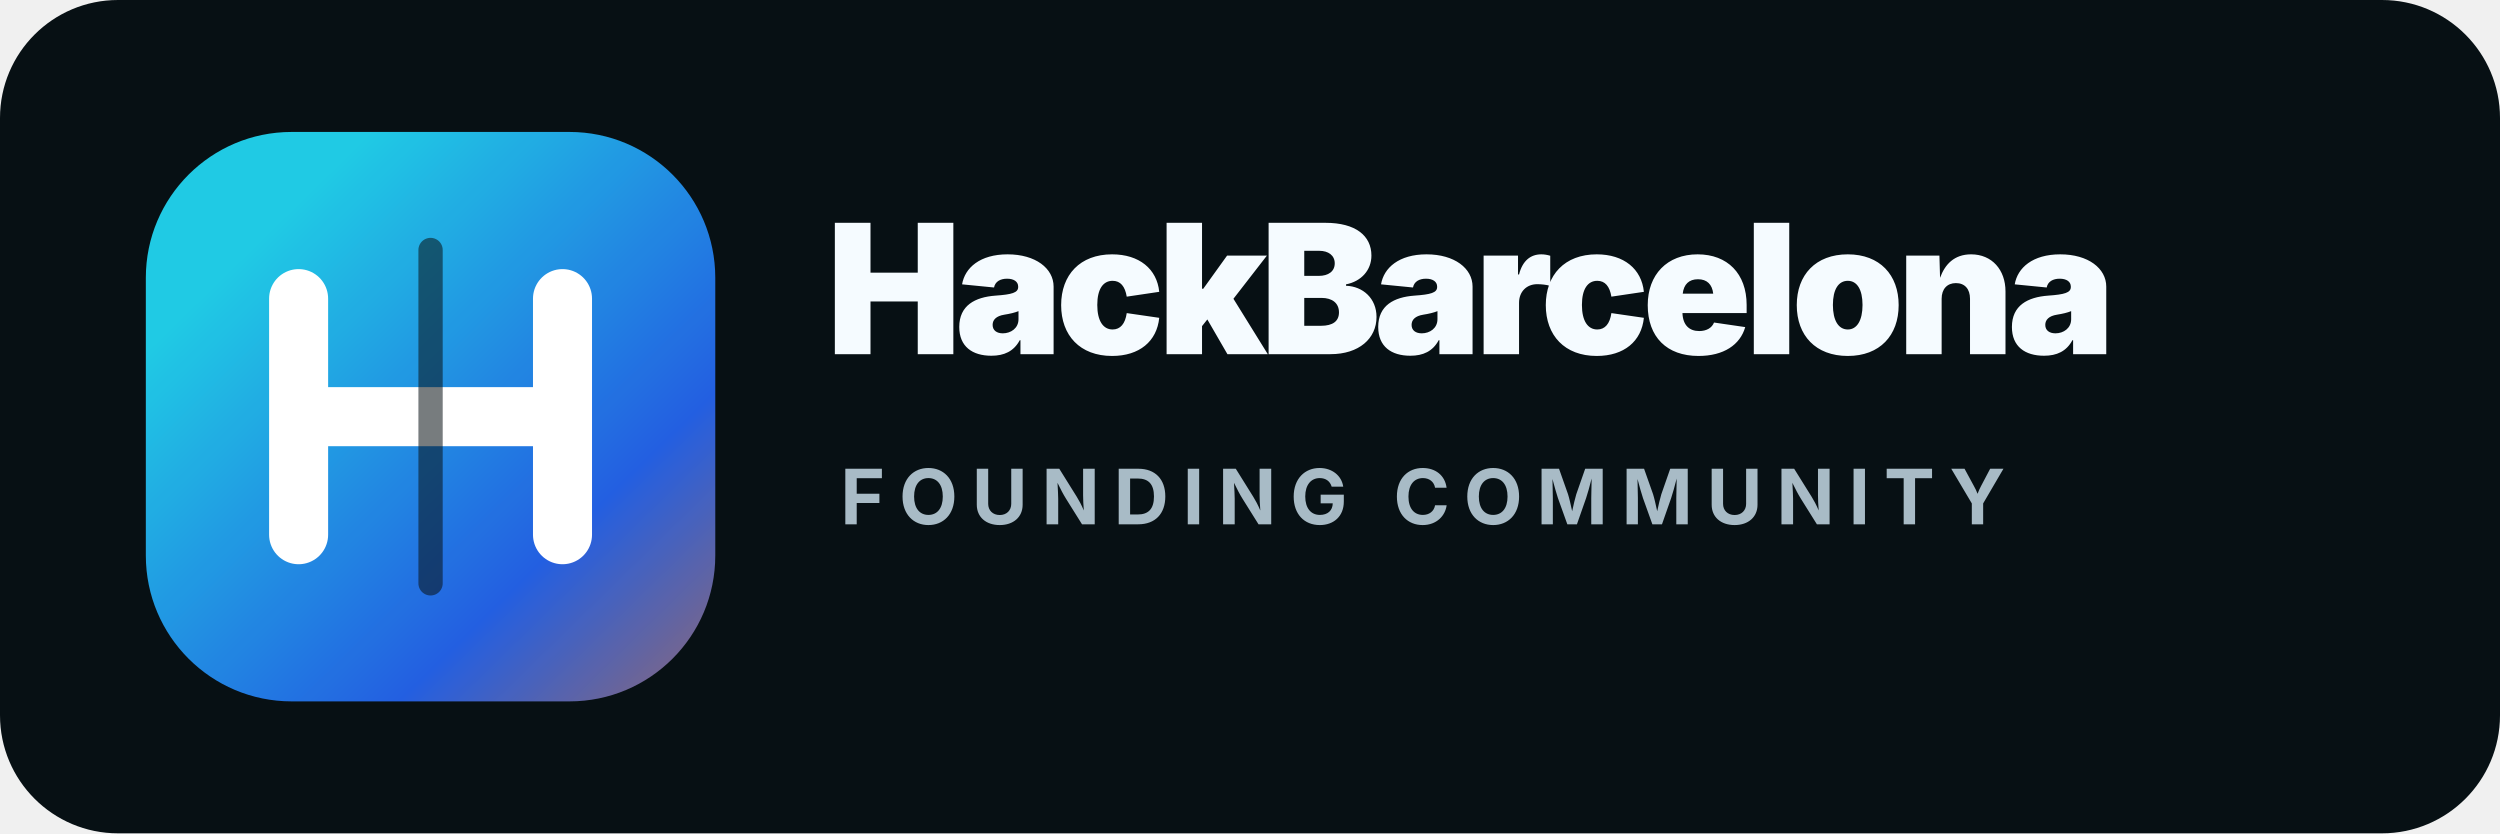
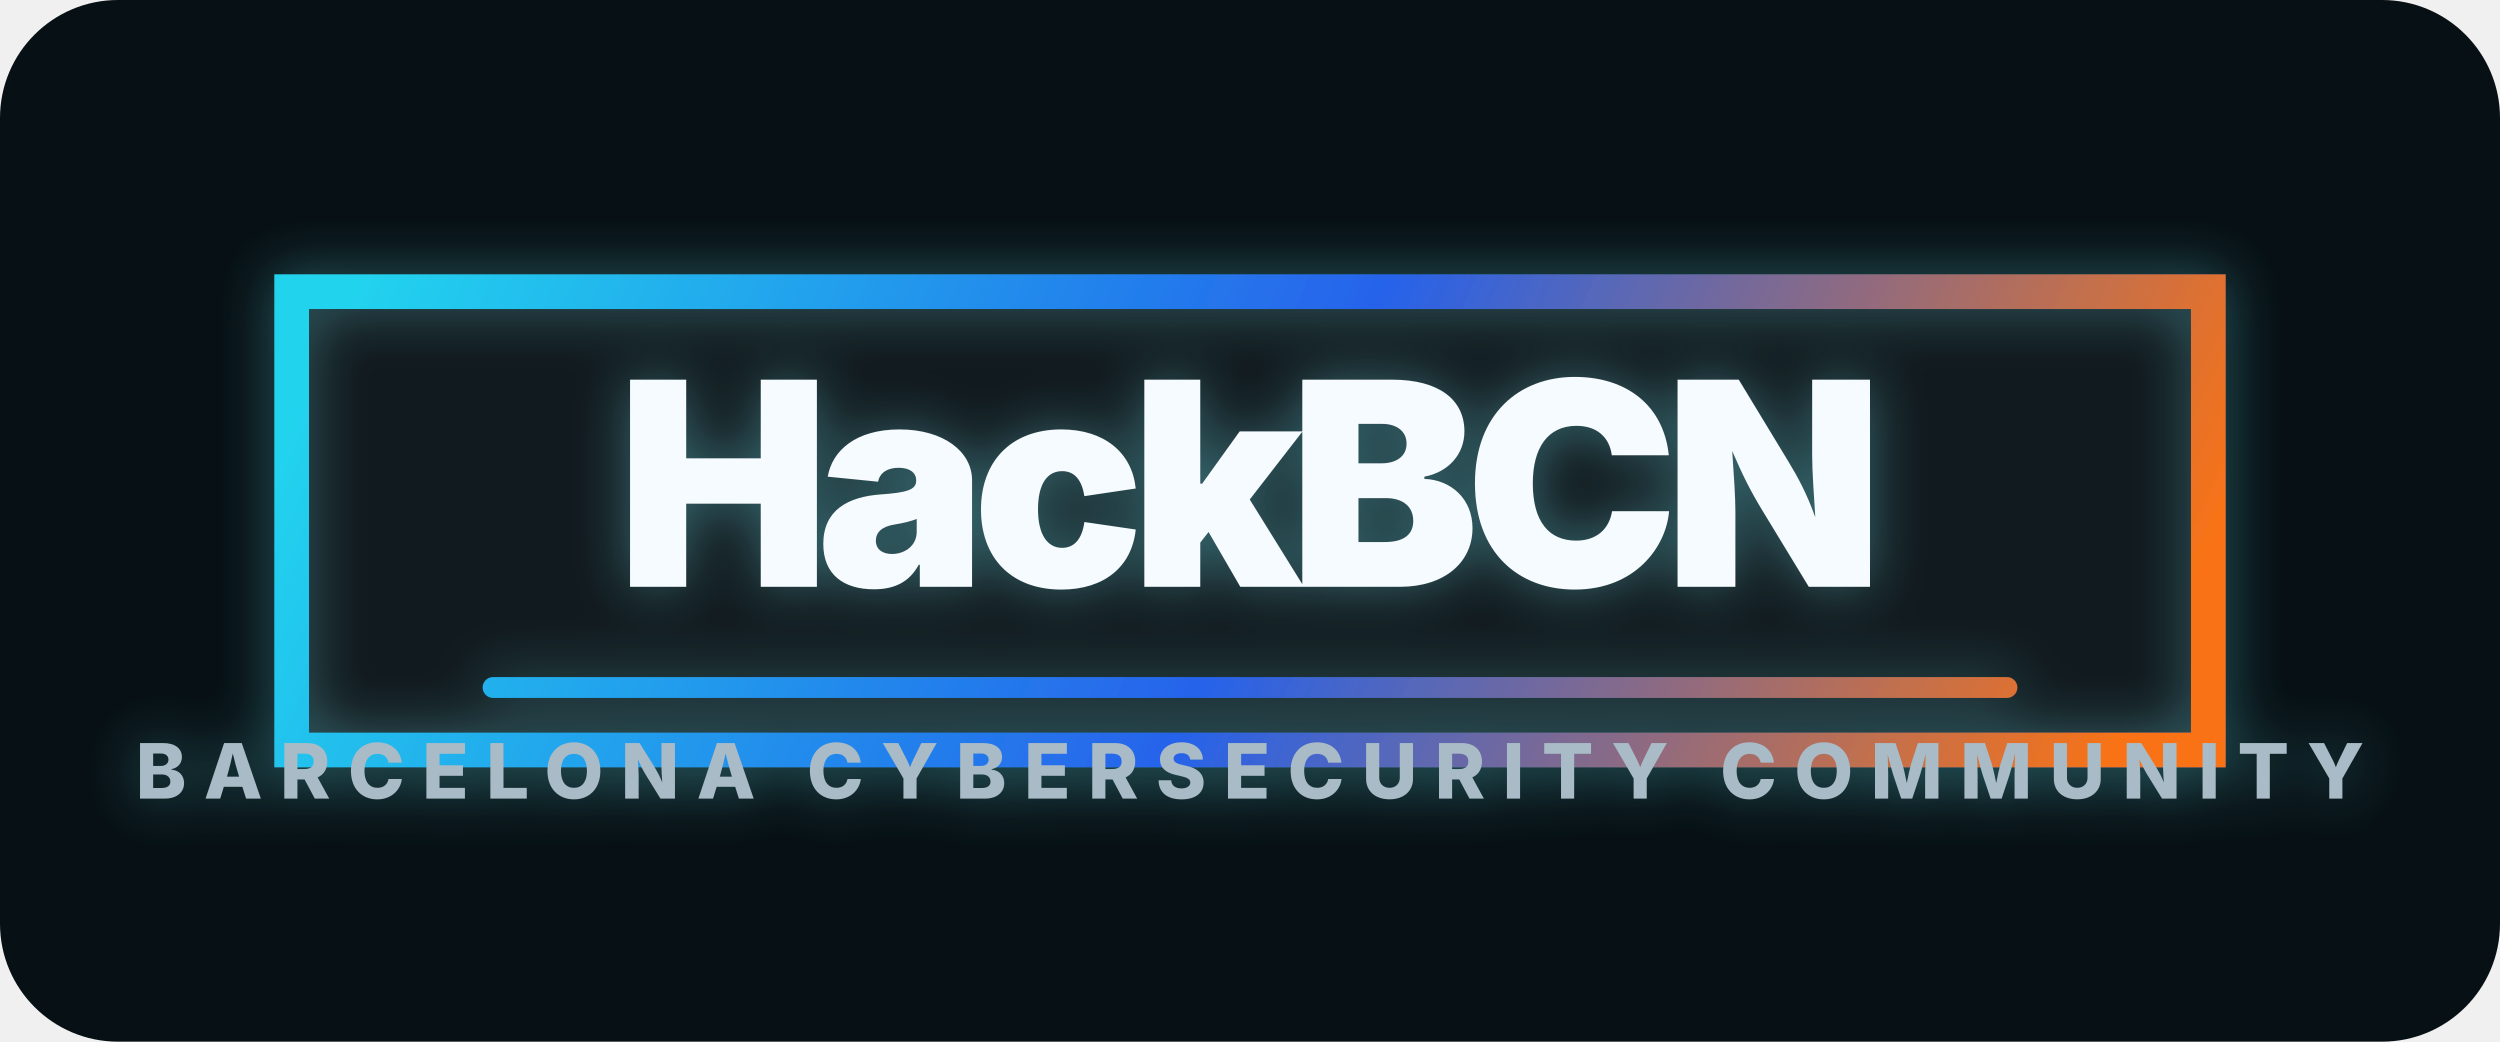
- <svg xmlns="http://www.w3.org/2000/svg" width="720" height="240" viewBox="0 0 720 240" fill="none" role="img" aria-labelledby="title desc">
+ <svg xmlns="http://www.w3.org/2000/svg" width="720" height="300" viewBox="0 0 720 300" fill="none" role="img" aria-labelledby="title desc">
  <defs>
-     <linearGradient id="g" x1="36" y1="28" x2="208" y2="204" gradientUnits="userSpaceOnUse">
+     <linearGradient id="g" x1="120" y1="44" x2="590" y2="260" gradientUnits="userSpaceOnUse">
      <stop stop-color="#22D3EE" />
-       <stop offset="0.5" stop-color="#2563EB" />
+       <stop offset=".52" stop-color="#2563EB" />
      <stop offset="1" stop-color="#F97316" />
    </linearGradient>
+     <filter id="glow" x="-20%" y="-30%" width="140%" height="160%">
+       <feGaussianBlur stdDeviation="8" result="b" />
+       <feColorMatrix in="b" type="matrix" values="0 0 0 0 .13 0 0 0 0 .83 0 0 0 0 .93 0 0 0 .38 0" />
+       <feMerge>
+         <feMergeNode />
+         <feMergeNode in="SourceGraphic" />
+       </feMerge>
+     </filter>
  </defs>
-   <rect width="720" height="240" rx="34" fill="#071014" />
-   <g transform="translate(42 38)">
-     <rect x="0" y="0" width="164" height="164" rx="42" fill="url(#g)" opacity="0.95" />
-     <path d="M44 48V116M120 48V116M44 82H120" stroke="white" stroke-width="17" stroke-linecap="round" />
-     <path d="M82 34L82 130" stroke="#071014" stroke-width="7" stroke-linecap="round" opacity="0.55" />
+   <rect width="720" height="300" rx="34" fill="#071014" />
+   <g filter="url(#glow)">
+     <path d="M84 84h552v132H84z" rx="26" stroke="url(#g)" stroke-width="10" fill="rgba(255,255,255,.035)" />
+     <text x="360" y="169" text-anchor="middle" fill="#F5FBFF" font-family="Inter, Arial, sans-serif" font-size="82" font-weight="900" letter-spacing="-4">HackBCN</text>
+     <path d="M142 198H578" stroke="url(#g)" stroke-width="6" stroke-linecap="round" />
+     <text x="360" y="230" text-anchor="middle" fill="#A8BBC6" font-family="Inter, Arial, sans-serif" font-size="22" font-weight="800" letter-spacing="5">BARCELONA CYBERSECURITY COMMUNITY</text>
  </g>
-   <text x="238" y="102" fill="#F5FBFF" font-family="Inter, Arial, sans-serif" font-size="52" font-weight="850" letter-spacing="-2">HackBarcelona</text>
-   <text x="242" y="151" fill="#A8BBC6" font-family="Inter, Arial, sans-serif" font-size="22" font-weight="700" letter-spacing="4">FOUNDING COMMUNITY</text>
</svg>
